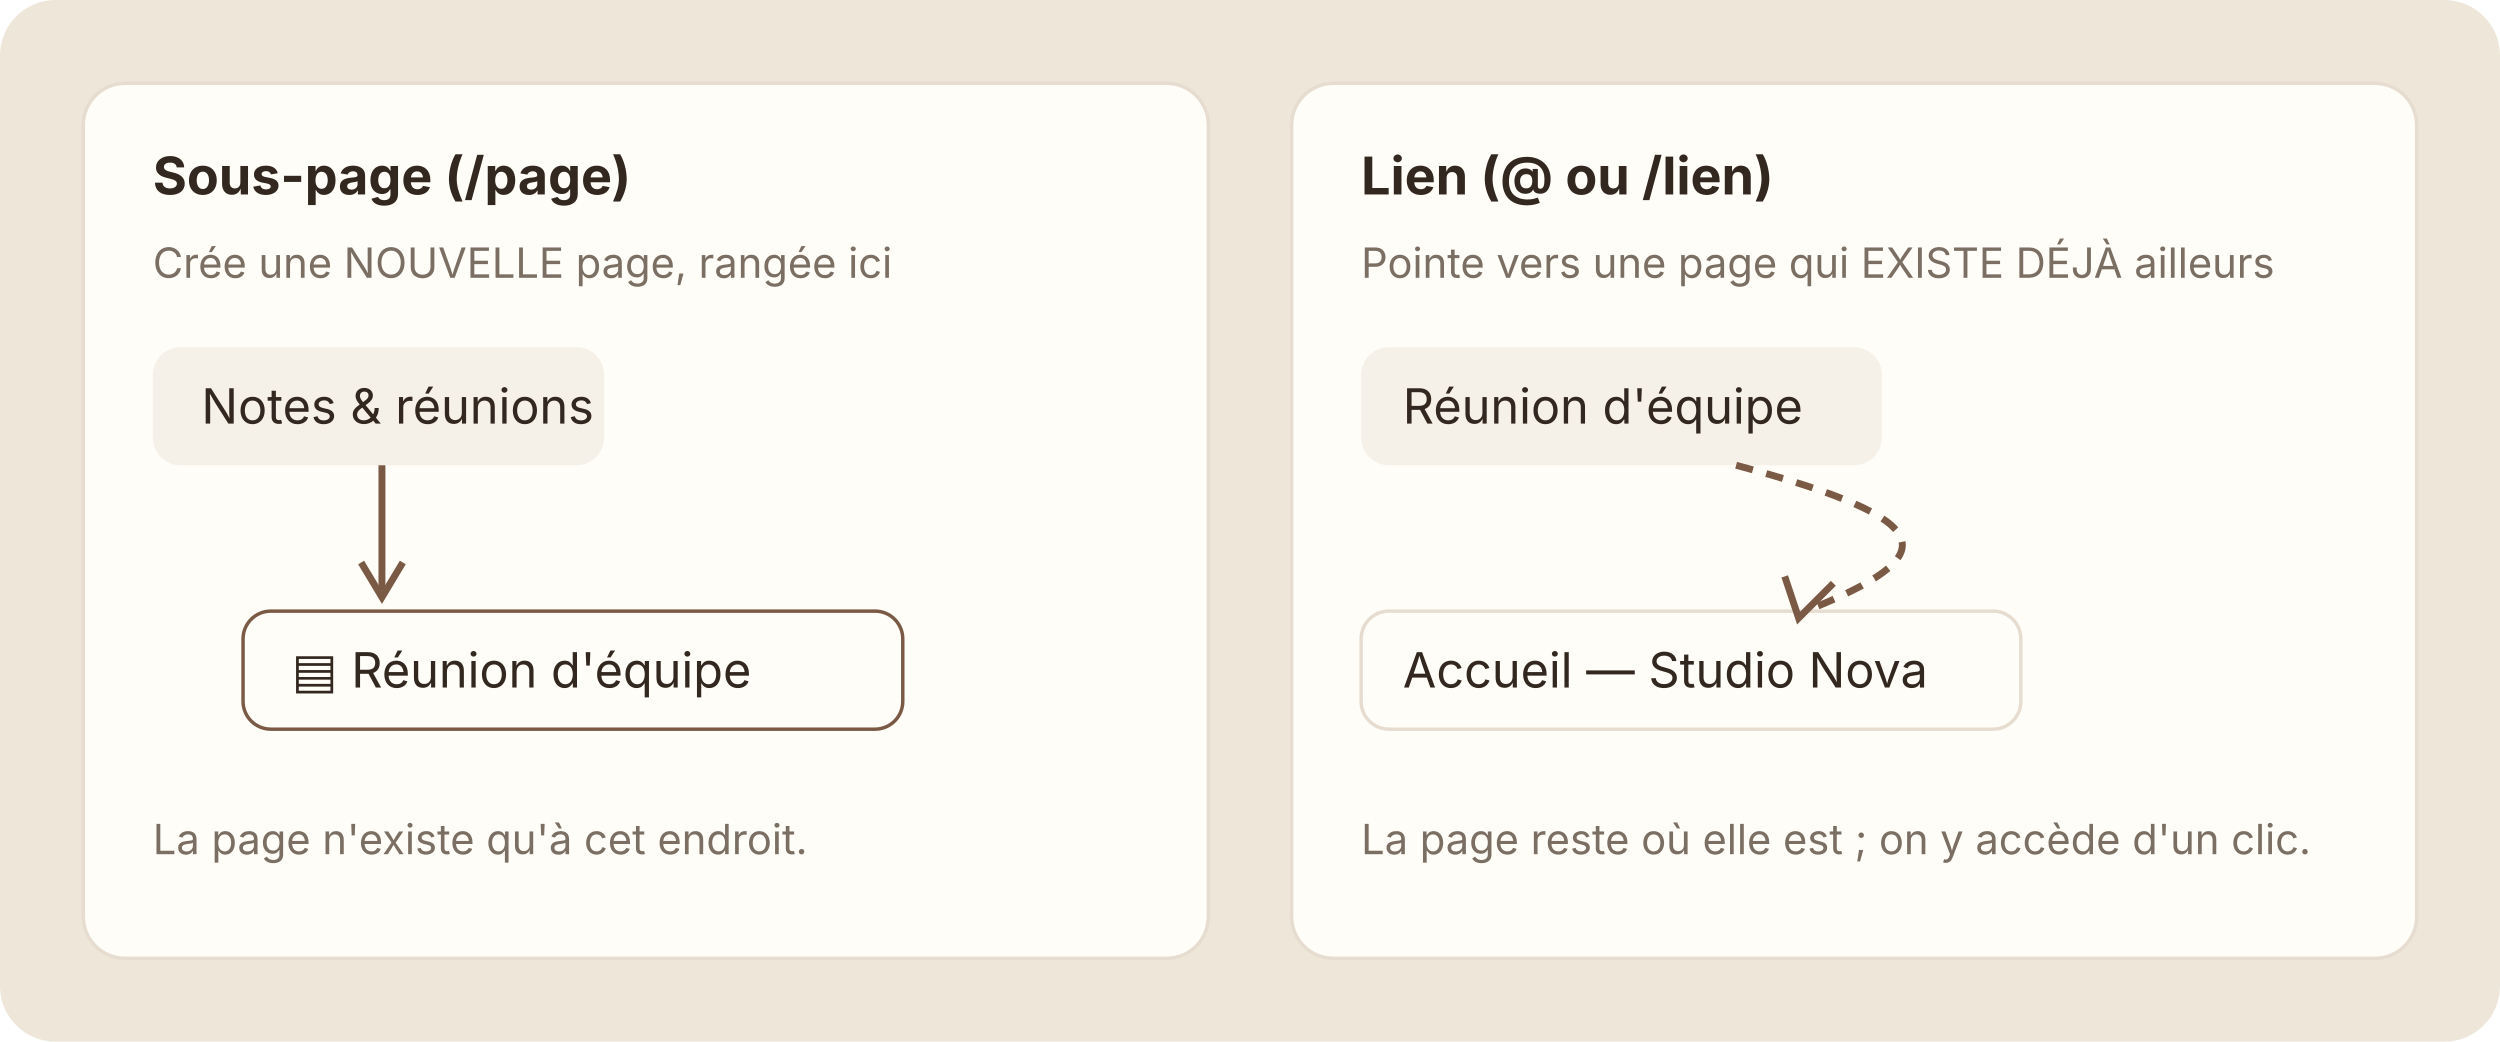
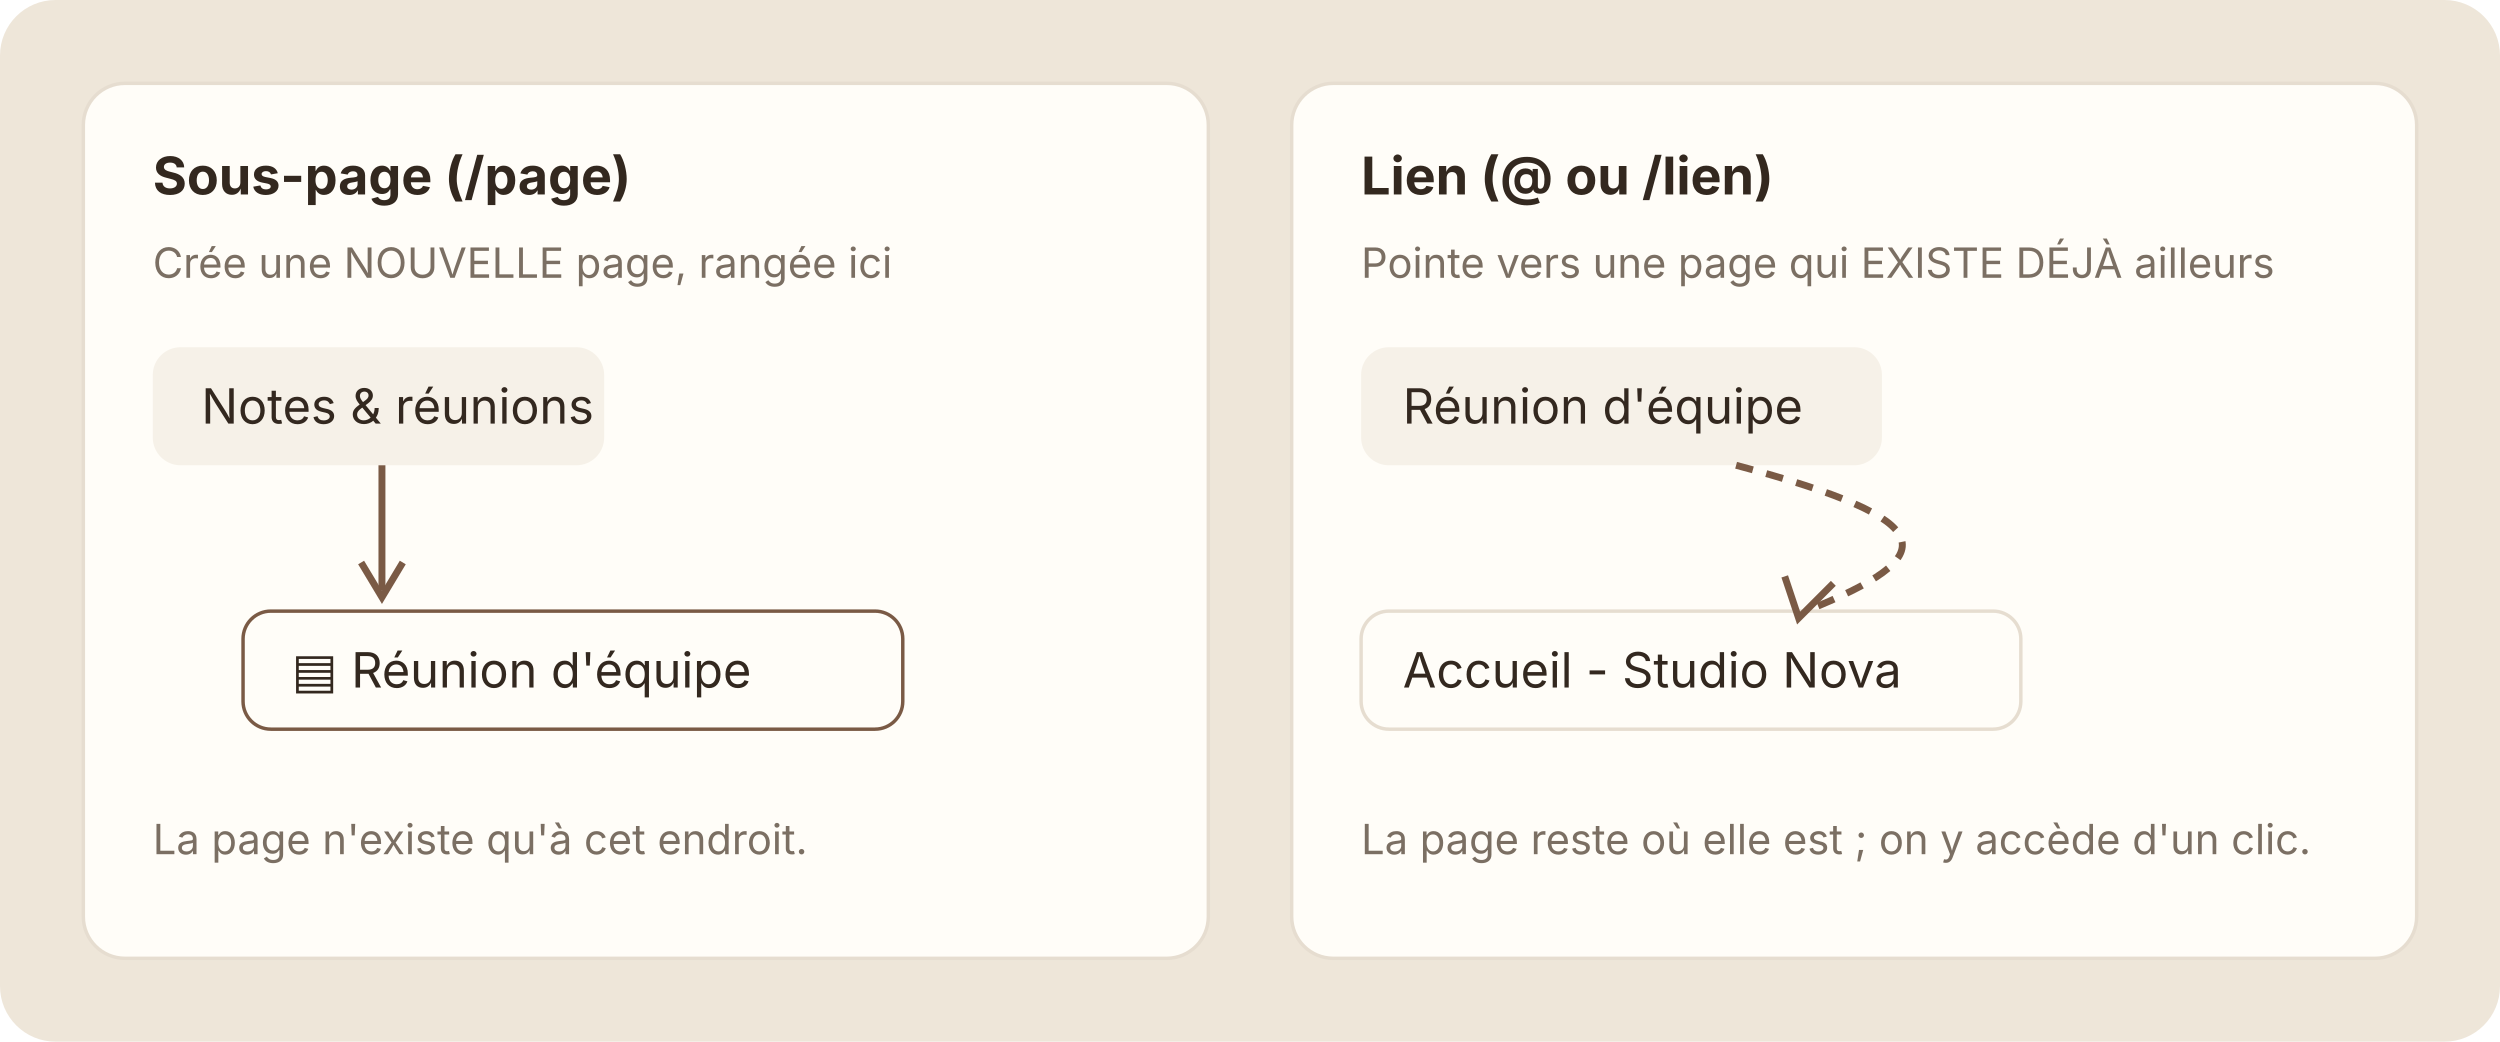
<svg xmlns="http://www.w3.org/2000/svg" viewBox="0 0 720 300" font-family="Inter, system-ui, sans-serif">
  <rect width="720" height="300" rx="16" fill="#eee6d9" />
  <g font-size="14" fill="#33281f">
    <rect x="24" y="24" width="324" height="252" rx="12" fill="#fffdf8" stroke="#e6ddd0" />
    <text x="44" y="56" font-weight="700" font-size="15">Sous-page (/page)</text>
    <text x="44" y="80" font-size="12" fill="#7b6f63">Crée une NOUVELLE page, rangée ici</text>
    <rect x="44" y="100" width="130" height="34" rx="8" fill="#f6f1e8" />
    <text x="58" y="122">Notes &amp; réunions</text>
    <path d="M110 134 V170" stroke="#7a5a45" stroke-width="2" />
    <path d="M104 162 L110 172 L116 162" fill="none" stroke="#7a5a45" stroke-width="2" />
    <rect x="70" y="176" width="190" height="34" rx="8" fill="#fffdf8" stroke="#7a5a45" />
    <text x="84" y="198">▤ Réunion d'équipe</text>
    <text x="44" y="246" font-size="12" fill="#7b6f63">La page n'existe qu'à cet endroit.</text>
    <rect x="372" y="24" width="324" height="252" rx="12" fill="#fffdf8" stroke="#e6ddd0" />
    <text x="392" y="56" font-weight="700" font-size="15">Lien (@ ou /lien)</text>
    <text x="392" y="80" font-size="12" fill="#7b6f63">Pointe vers une page qui EXISTE DÉJÀ ailleurs</text>
    <rect x="392" y="100" width="150" height="34" rx="8" fill="#f6f1e8" />
    <text x="404" y="122">Réunion d'équipe</text>
    <rect x="392" y="176" width="190" height="34" rx="8" fill="#fffdf8" stroke="#e6ddd0" />
-     <text x="404" y="198">Accueil — Studio Nova</text>
+     <text x="404" y="198">Accueil - Studio Nova</text>
    <path d="M500 134 C560 150 560 160 520 176" fill="none" stroke="#7a5a45" stroke-width="2" stroke-dasharray="5 4" />
    <path d="M528 168 L518 178 L514 166" fill="none" stroke="#7a5a45" stroke-width="2" />
    <text x="392" y="246" font-size="12" fill="#7b6f63">La page reste où elle est ; on y accède d'un clic.</text>
  </g>
</svg>
